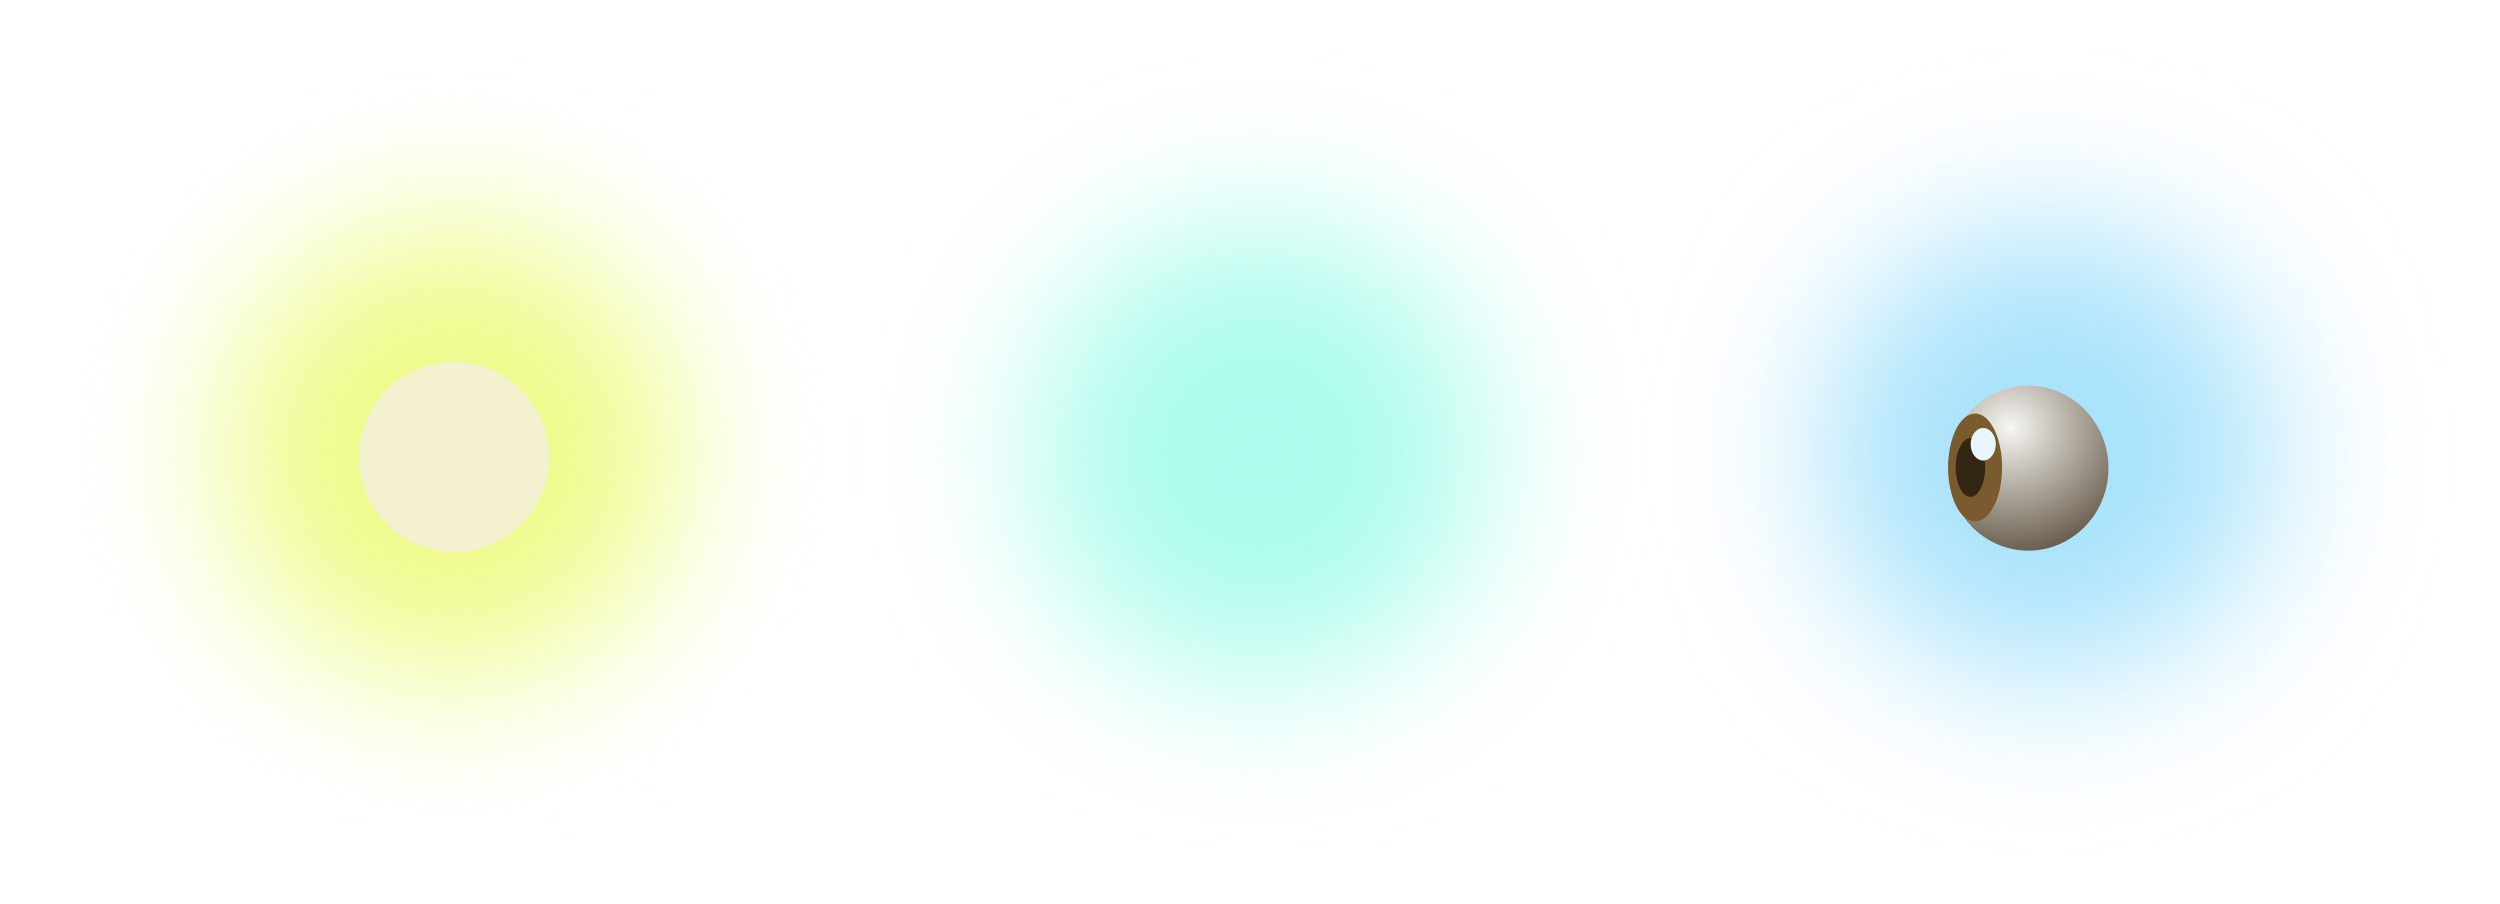
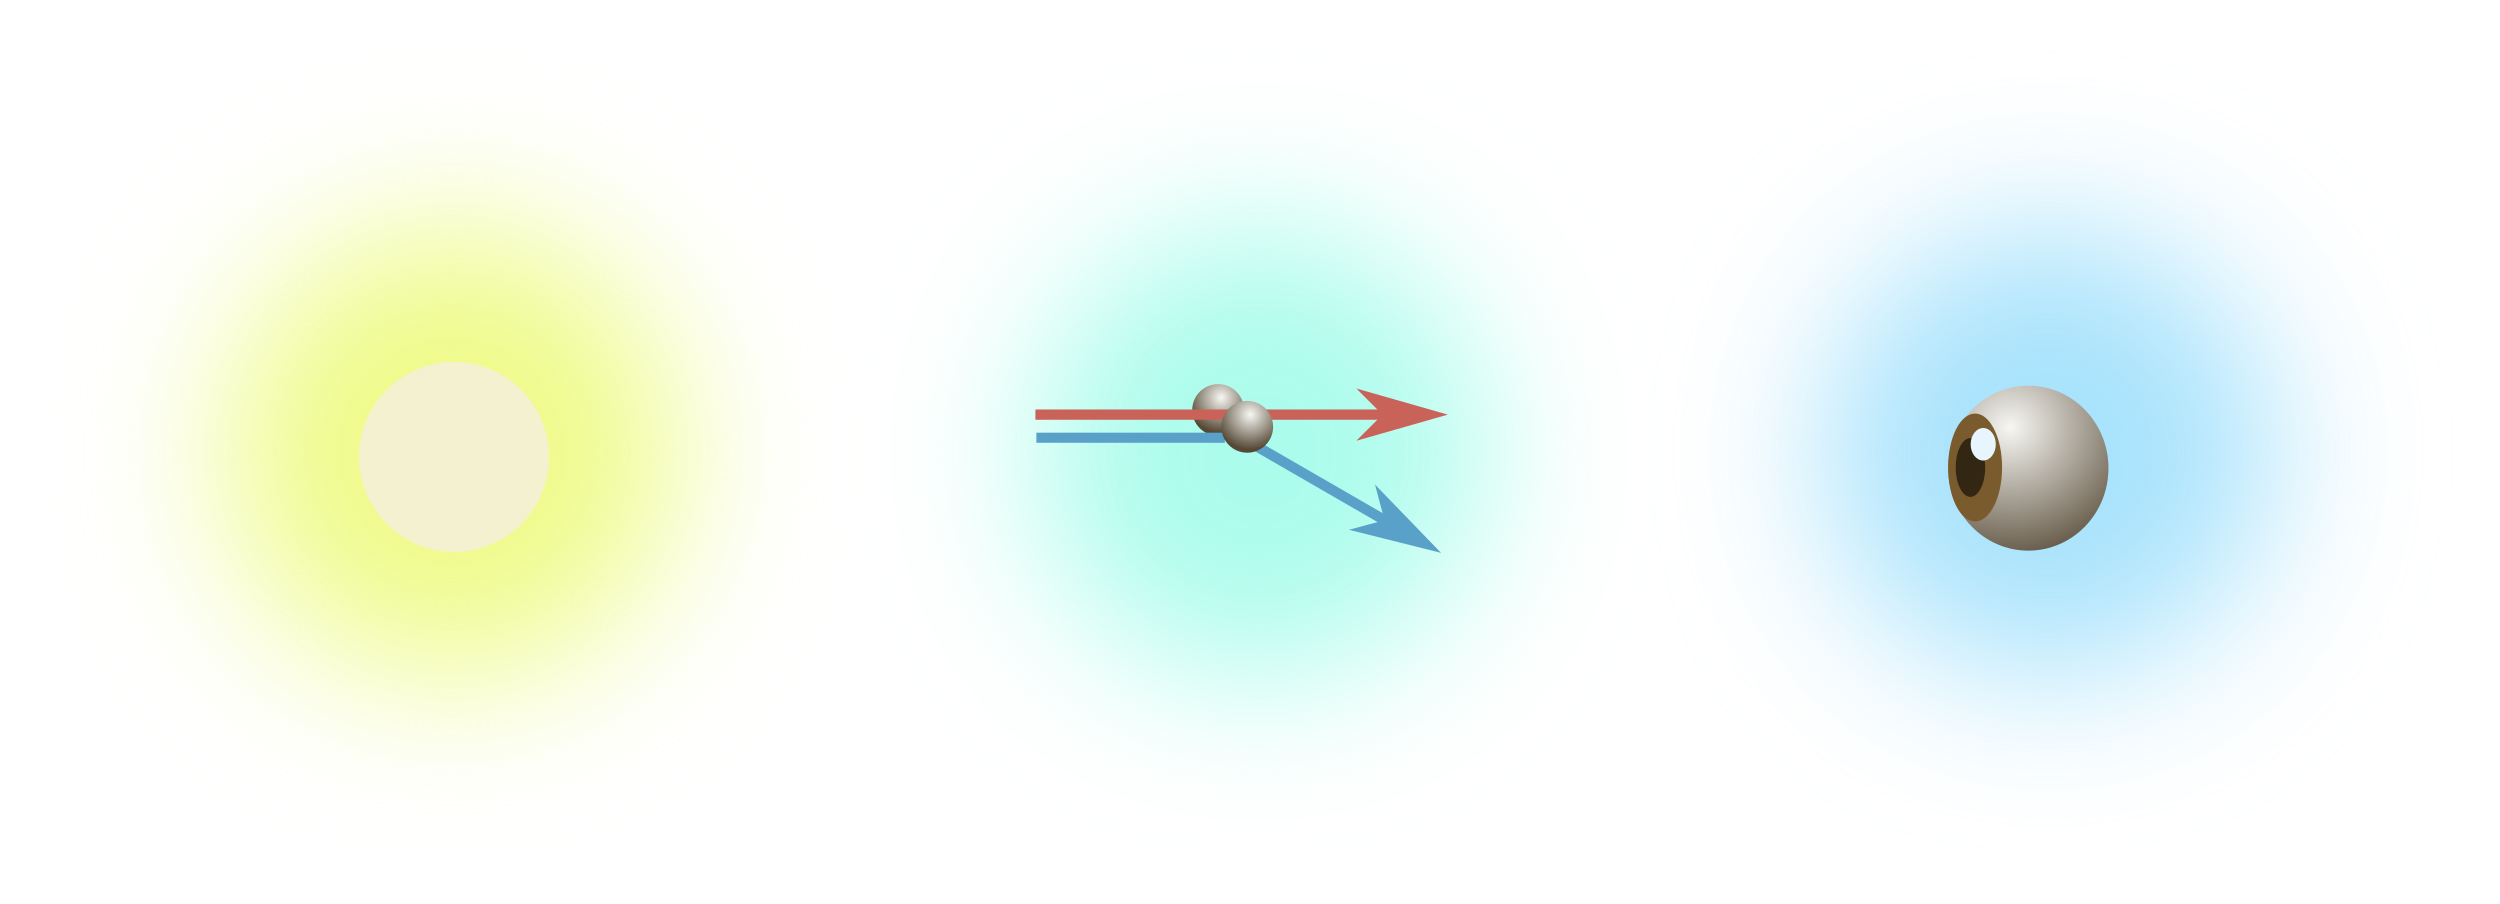
<svg xmlns="http://www.w3.org/2000/svg" xmlns:xlink="http://www.w3.org/1999/xlink" width="56.878mm" height="20.551mm" viewBox="0 0 56.878 20.551" version="1.1" id="svg1919">
  <defs id="defs1916">
    <linearGradient id="linearGradient8062">
      <stop style="stop-color:#f7f7f3;stop-opacity:1" offset="0" id="stop8058" />
      <stop style="stop-color:#554835;stop-opacity:1" offset="1" id="stop8060" />
    </linearGradient>
    <linearGradient id="linearGradient6531">
      <stop style="stop-color:#f7f7f3;stop-opacity:1" offset="0" id="stop6527" />
      <stop style="stop-color:#b09d81;stop-opacity:1" offset="1" id="stop6529" />
    </linearGradient>
    <linearGradient id="linearGradient6184">
      <stop style="stop-color:#88fbd2;stop-opacity:1" offset="0" id="stop6180" />
      <stop style="stop-color:#6ef8ce;stop-opacity:0;" offset="1" id="stop6182" />
    </linearGradient>
    <linearGradient id="linearGradient11644">
      <stop style="stop-color:#ffffff;stop-opacity:1" offset="0" id="stop11640" />
      <stop style="stop-color:#d5cbbc;stop-opacity:1" offset="1" id="stop11642" />
    </linearGradient>
    <linearGradient id="linearGradient8971">
      <stop style="stop-color:#35813b;stop-opacity:1" offset="0" id="stop8967" />
      <stop style="stop-color:#1b441b;stop-opacity:1" offset="1" id="stop8969" />
    </linearGradient>
    <marker style="overflow:visible" id="Arrow1Mend" refX="0" refY="0" orient="auto">
      <path transform="matrix(-0.4,0,0,-0.4,-4,0)" style="fill:context-stroke;fill-rule:evenodd;stroke:context-stroke;stroke-width:1pt" d="M 0,0 5,-5 -12.5,0 5,5 Z" id="path6926" />
    </marker>
    <linearGradient id="linearGradient6579">
      <stop style="stop-color:#6ecaf8;stop-opacity:1;" offset="0" id="stop6575" />
      <stop style="stop-color:#6ecaf8;stop-opacity:0;" offset="1" id="stop6577" />
    </linearGradient>
    <filter style="color-interpolation-filters:sRGB" id="filter6571" x="-0.404" y="-0.404" width="1.809" height="1.809">
      <feGaussianBlur stdDeviation="1.728" id="feGaussianBlur6573" />
    </filter>
    <linearGradient xlink:href="#linearGradient6579" id="linearGradient6581" x1="93.383" y1="100.019" x2="93.383" y2="63.141" gradientUnits="userSpaceOnUse" />
    <radialGradient xlink:href="#linearGradient6579" id="radialGradient8110" cx="105.24" cy="79.818" fx="105.24" fy="79.818" r="0.976" gradientUnits="userSpaceOnUse" gradientTransform="matrix(0.6030273,0,0,0.6030273,38.56063,28.7973)" />
    <radialGradient xlink:href="#linearGradient6579" id="radialGradient8213" gradientUnits="userSpaceOnUse" gradientTransform="matrix(0.6030273,0,0,0.6030273,38.05608,29.25981)" cx="105.24" cy="79.818" fx="105.24" fy="79.818" r="0.976" />
    <radialGradient xlink:href="#linearGradient6579" id="radialGradient8217" gradientUnits="userSpaceOnUse" gradientTransform="matrix(0.6030273,0,0,0.6030273,38.93904,29.13367)" cx="105.24" cy="79.818" fx="105.24" fy="79.818" r="0.976" />
    <radialGradient xlink:href="#linearGradient6579" id="radialGradient8225" gradientUnits="userSpaceOnUse" gradientTransform="matrix(0.6030273,0,0,0.6030273,41.26883,30.01663)" cx="105.24" cy="79.818" fx="105.24" fy="79.818" r="0.976" />
    <linearGradient xlink:href="#linearGradient8971" id="linearGradient8946" gradientUnits="userSpaceOnUse" x1="93.383" y1="100.019" x2="93.383" y2="63.141" gradientTransform="matrix(1,0,0,0.1157899,0,-121.0366)" />
    <filter style="color-interpolation-filters:sRGB" id="filter10713" x="-0.749" y="-0.23" width="2.498" height="1.46">
      <feGaussianBlur stdDeviation="0.674" id="feGaussianBlur10715" />
    </filter>
    <radialGradient xlink:href="#linearGradient6579" id="radialGradient11516" gradientUnits="userSpaceOnUse" gradientTransform="matrix(0.6030273,0,0,0.6030273,40.57859,27.30498)" cx="105.24" cy="79.818" fx="105.24" fy="79.818" r="0.976" />
    <radialGradient xlink:href="#linearGradient6579" id="radialGradient11520" gradientUnits="userSpaceOnUse" gradientTransform="matrix(0.6030273,0,0,0.6030273,41.10776,26.77581)" cx="105.24" cy="79.818" fx="105.24" fy="79.818" r="0.976" />
    <radialGradient xlink:href="#linearGradient11644" id="radialGradient11648" cx="107.048" cy="-101.914" fx="107.048" fy="-101.914" r="3.029" gradientTransform="matrix(1.425518,-0.5377639,0.7487234,1.984734,30.75449,157.9487)" gradientUnits="userSpaceOnUse" />
    <linearGradient xlink:href="#linearGradient6579" id="linearGradient13010" gradientUnits="userSpaceOnUse" x1="93.383" y1="100.019" x2="93.383" y2="63.141" gradientTransform="translate(0,64.4256)" />
    <radialGradient xlink:href="#linearGradient6184" id="radialGradient13384" gradientUnits="userSpaceOnUse" gradientTransform="matrix(0.6030273,0,0,0.6030273,-42.2831,22.18765)" cx="105.24" cy="79.818" fx="105.24" fy="79.818" r="0.976" />
    <radialGradient xlink:href="#linearGradient6184" id="radialGradient13386" gradientUnits="userSpaceOnUse" gradientTransform="matrix(0.6030273,0,0,0.6030273,-42.81226,22.71682)" cx="105.24" cy="79.818" fx="105.24" fy="79.818" r="0.976" />
    <radialGradient xlink:href="#linearGradient8062" id="radialGradient13388" gradientUnits="userSpaceOnUse" gradientTransform="matrix(1.122454,-0.1739432,0.1873045,1.071366,-49.71862,30.89984)" cx="106.882" cy="-101.166" fx="106.882" fy="-101.166" r="3.029" />
    <radialGradient xlink:href="#linearGradient6184" id="radialGradient13392" gradientUnits="userSpaceOnUse" gradientTransform="matrix(0.6030273,0,0,0.6030273,-42.12203,25.42847)" cx="105.24" cy="79.818" fx="105.24" fy="79.818" r="0.976" />
    <radialGradient xlink:href="#linearGradient6184" id="radialGradient1633" gradientUnits="userSpaceOnUse" gradientTransform="matrix(0.6030273,0,0,0.6030273,-7.896497,-103.9098)" cx="105.24" cy="79.818" fx="105.24" fy="79.818" r="0.976" />
    <radialGradient xlink:href="#linearGradient6184" id="radialGradient1635" gradientUnits="userSpaceOnUse" gradientTransform="matrix(0.6030273,0,0,0.6030273,-8.77946,-103.7836)" cx="105.24" cy="79.818" fx="105.24" fy="79.818" r="0.976" />
    <radialGradient xlink:href="#linearGradient6184" id="radialGradient1637" gradientUnits="userSpaceOnUse" gradientTransform="matrix(0.6030273,0,0,0.6030273,-8.27491,-104.2461)" cx="105.24" cy="79.818" fx="105.24" fy="79.818" r="0.976" />
    <radialGradient xlink:href="#linearGradient6184" id="radialGradient1643" gradientUnits="userSpaceOnUse" gradientTransform="matrix(0.6030273,0,0,0.6030273,-124.2983,-6.871051)" cx="105.24" cy="79.818" fx="105.24" fy="79.818" r="0.976" />
    <radialGradient xlink:href="#linearGradient6184" id="radialGradient1645" gradientUnits="userSpaceOnUse" gradientTransform="matrix(0.6030273,0,0,0.6030273,-124.8275,-6.341884)" cx="105.24" cy="79.818" fx="105.24" fy="79.818" r="0.976" />
    <radialGradient xlink:href="#linearGradient6184" id="radialGradient1653" gradientUnits="userSpaceOnUse" gradientTransform="matrix(0.6030273,0,0,0.6030273,-38.49634,29.4725)" cx="105.24" cy="79.818" fx="105.24" fy="79.818" r="0.976" />
    <radialGradient xlink:href="#linearGradient6184" id="radialGradient1659" gradientUnits="userSpaceOnUse" gradientTransform="matrix(0.6030273,0,0,0.6030273,14.92084,-42.80342)" cx="105.24" cy="79.818" fx="105.24" fy="79.818" r="0.976" />
    <radialGradient xlink:href="#linearGradient6184" id="radialGradient1661" gradientUnits="userSpaceOnUse" gradientTransform="matrix(0.6030273,0,0,0.6030273,14.39167,-42.27425)" cx="105.24" cy="79.818" fx="105.24" fy="79.818" r="0.976" />
    <radialGradient xlink:href="#linearGradient6184" id="radialGradient6186" cx="30.168" cy="93.913" fx="30.168" fy="93.913" r="0.589" gradientUnits="userSpaceOnUse" gradientTransform="translate(-12.52291,-24.25697)" />
    <radialGradient xlink:href="#linearGradient6531" id="radialGradient6872" gradientUnits="userSpaceOnUse" gradientTransform="matrix(1.474861,-0.2285547,0.2461109,1.407734,-81.54775,71.25076)" cx="106.882" cy="-101.166" fx="106.882" fy="-101.166" r="3.029" />
+     <radialGradient xlink:href="#linearGradient8062" id="radialGradient15699" gradientUnits="userSpaceOnUse" gradientTransform="matrix(0.8173115,0,0,0.8173115,-52.75355,30.54264)" cx="105.355" cy="79.355" fx="105.355" fy="79.355" r="0.976" />
+     <radialGradient xlink:href="#linearGradient8062" id="radialGradient16050" gradientUnits="userSpaceOnUse" gradientTransform="matrix(0.8173115,0,0,0.8173115,-52.09117,30.92613)" cx="105.355" cy="79.355" fx="105.355" fy="79.355" r="0.976" />
  </defs>
  <g id="layer1" transform="translate(-5.571202,-86.3522)">
    <circle style="opacity:0.734;mix-blend-mode:normal;fill:#88d8fb;fill-opacity:1;stroke:none;stroke-width:0.5;filter:url(#filter6571)" id="circle3615" cx="52.173" cy="96.628" r="5.127" />
    <circle style="opacity:0.705;mix-blend-mode:normal;fill:#88fbe4;fill-opacity:1;stroke:none;stroke-width:0.5;filter:url(#filter6571)" id="circle2165" cx="34.225" cy="96.628" r="5.127" />
    <rect style="opacity:0.499;fill:url(#linearGradient6581);fill-opacity:1;stroke:none;stroke-width:0.558;stroke-opacity:1" id="rect3906" width="33.92" height="52.202" x="77.212" y="61.691" />
    <circle style="fill:#e8dec4;fill-opacity:1;stroke:#dbcca3;stroke-width:0.5;stroke-opacity:1" id="circle4144" cx="137.653" cy="98.211" r="15.382" />
    <path style="fill:#fcfaf7;fill-opacity:1;stroke:#dbcca3;stroke-width:0.5;stroke-opacity:1" id="circle4437" d="m 123.905,105.111 a 15.382,15.382 0 0 1 0.477,-14.677 l 13.272,7.777 z" />
    <ellipse style="fill:#795b2e;fill-opacity:1;stroke:none;stroke-width:1.036;stroke-opacity:1" id="path5293" cx="124.914" cy="97.916" rx="2.65" ry="5.966" />
    <ellipse style="fill:#332613;fill-opacity:1;stroke:none;stroke-width:0.565;stroke-opacity:1" id="ellipse5411" cx="124.457" cy="97.916" rx="1.445" ry="3.254" />
    <ellipse style="fill:#e7f6fe;fill-opacity:1;stroke:none;stroke-width:0.389;stroke-opacity:1" id="ellipse7188" cx="125.712" cy="95.348" rx="1.236" ry="1.802" />
    <circle style="mix-blend-mode:normal;fill:#fcd9ae;fill-opacity:1;stroke:none;stroke-width:0.5;filter:url(#filter6571)" id="path6357" cx="83.726" cy="77.663" r="5.127" />
    <g id="path6783">
      <path style="color:#000000;fill:#59a1c9;-inkscape-stroke:none" d="m 89.455,78.312 v 0.234 h 8.867 V 78.312 Z" id="path10902" />
      <g id="g10890">
        <g id="path10892">
          <path style="color:#000000;fill:#59a1c9;fill-rule:evenodd;stroke-width:0.094pt;-inkscape-stroke:none" d="m 97.387,78.429 -0.468,0.468 1.638,-0.468 -1.638,-0.468 z" id="path10896" />
          <path style="color:#000000;fill:#59a1c9;fill-rule:evenodd;-inkscape-stroke:none" d="m 96.705,77.834 0.596,0.596 -0.596,0.594 2.08,-0.594 z m 0.43,0.254 1.195,0.342 -1.195,0.34 0.342,-0.34 -0.045,-0.045 z" id="path10898" />
        </g>
      </g>
    </g>
    <g id="path7265">
      <path style="color:#000000;fill:#59c96d;-inkscape-stroke:none" d="m 89.455,77.072 v 0.234 h 9.766 v -0.234 z" id="path10920" />
      <g id="g10908">
        <g id="path10910">
          <path style="color:#000000;fill:#59c96d;fill-rule:evenodd;stroke-width:0.094pt;-inkscape-stroke:none" d="m 98.284,77.19 -0.468,0.468 1.638,-0.468 -1.638,-0.468 z" id="path10914" />
          <path style="color:#000000;fill:#59c96d;fill-rule:evenodd;-inkscape-stroke:none" d="m 97.602,76.596 0.594,0.594 -0.594,0.594 2.08,-0.594 z m 0.43,0.252 1.195,0.342 -1.195,0.342 0.342,-0.342 -0.045,-0.045 z" id="path10916" />
        </g>
      </g>
    </g>
    <g id="path7267">
      <path style="color:#000000;fill:#c96259;-inkscape-stroke:none" d="m 89.455,75.816 v 0.232 h 7.293 v -0.232 z" id="path10938" />
      <g id="g10926">
        <g id="path10928">
          <path style="color:#000000;fill:#c96259;fill-rule:evenodd;stroke-width:0.094pt;-inkscape-stroke:none" d="m 95.812,75.933 -0.468,0.468 1.638,-0.468 -1.638,-0.468 z" id="path10932" />
          <path style="color:#000000;fill:#c96259;fill-rule:evenodd;-inkscape-stroke:none" d="m 95.131,75.338 0.594,0.596 -0.594,0.594 2.078,-0.594 z m 0.428,0.254 1.197,0.342 -1.195,0.34 0.34,-0.34 -0.045,-0.045 z" id="path10934" />
        </g>
      </g>
    </g>
    <g id="path7542">
      <path style="color:#000000;fill:#b859c9;-inkscape-stroke:none" d="m 89.455,79.561 v 0.234 h 6.377 v -0.234 z" id="path10956" />
      <g id="g10944">
        <g id="path10946">
          <path style="color:#000000;fill:#b859c9;fill-rule:evenodd;stroke-width:0.094pt;-inkscape-stroke:none" d="m 94.896,79.677 -0.468,0.468 1.638,-0.468 -1.638,-0.468 z" id="path10950" />
          <path style="color:#000000;fill:#b859c9;fill-rule:evenodd;-inkscape-stroke:none" d="m 94.215,79.084 0.594,0.594 -0.594,0.594 2.078,-0.594 z m 0.43,0.252 1.195,0.34 -1.195,0.342 0.34,-0.34 -0.043,-0.045 z" id="path10952" />
        </g>
      </g>
    </g>
    <circle style="fill:url(#radialGradient8110);fill-opacity:1;stroke:none;stroke-width:0.16;stroke-miterlimit:4;stroke-dasharray:none;stroke-opacity:1" id="path7996" cx="102.023" cy="76.93" r="0.589" />
    <circle style="fill:url(#radialGradient8213);fill-opacity:1;stroke:none;stroke-width:0.16;stroke-miterlimit:4;stroke-dasharray:none;stroke-opacity:1" id="circle8211" cx="101.518" cy="77.392" r="0.589" />
    <circle style="fill:url(#radialGradient8217);fill-opacity:1;stroke:none;stroke-width:0.16;stroke-miterlimit:4;stroke-dasharray:none;stroke-opacity:1" id="circle8215" cx="102.401" cy="77.266" r="0.589" />
    <circle style="fill:url(#radialGradient8225);fill-opacity:1;stroke:none;stroke-width:0.16;stroke-miterlimit:4;stroke-dasharray:none;stroke-opacity:1" id="circle8223" cx="104.731" cy="78.149" r="0.589" />
    <circle style="opacity:1;fill:#f4f1d0;fill-opacity:1;stroke:none;stroke-width:0.265;stroke-miterlimit:4;stroke-dasharray:none;stroke-opacity:1" id="path8259" cx="83.781" cy="77.783" r="2.161" />
    <g id="g8762" transform="rotate(90,97.59217,87.7693)">
      <g id="path8750">
        <path style="color:#000000;fill:#59a1c9;-inkscape-stroke:none" d="M 90.123,83.078 V 83.312 h 8.326 v -0.234 z" id="path10974" />
        <g id="g10962">
          <g id="path10964">
            <path style="color:#000000;fill:#59a1c9;fill-rule:evenodd;stroke-width:0.094pt;-inkscape-stroke:none" d="m 97.514,83.195 -0.468,0.468 1.638,-0.468 -1.638,-0.468 z" id="path10968" />
            <path style="color:#000000;fill:#59a1c9;fill-rule:evenodd;-inkscape-stroke:none" d="m 96.832,82.602 0.592,0.594 -0.592,0.594 2.078,-0.594 z m 0.428,0.252 1.195,0.342 -1.195,0.342 0.342,-0.342 -0.043,-0.045 z" id="path10970" />
          </g>
        </g>
      </g>
      <g id="path8752">
        <path style="color:#000000;fill:#59c96d;-inkscape-stroke:none" d="m 90.123,81.838 v 0.234 h 5.18 v -0.234 z" id="path10992" />
        <g id="g10980">
          <g id="path10982">
            <path style="color:#000000;fill:#59c96d;fill-rule:evenodd;stroke-width:0.094pt;-inkscape-stroke:none" d="m 94.368,81.956 -0.468,0.468 1.638,-0.468 -1.638,-0.468 z" id="path10986" />
            <path style="color:#000000;fill:#59c96d;fill-rule:evenodd;-inkscape-stroke:none" d="m 93.686,81.361 0.594,0.594 -0.594,0.594 2.078,-0.594 z m 0.428,0.252 1.197,0.342 -1.197,0.342 0.342,-0.342 -0.043,-0.043 z" id="path10988" />
          </g>
        </g>
      </g>
      <g id="path8754">
        <path style="color:#000000;fill:#c96259;-inkscape-stroke:none" d="m 90.123,80.582 v 0.234 h 3.893 v -0.234 z" id="path11010" />
        <g id="g10998">
          <g id="path11000">
            <path style="color:#000000;fill:#c96259;fill-rule:evenodd;stroke-width:0.094pt;-inkscape-stroke:none" d="m 93.079,80.699 -0.468,0.468 1.638,-0.468 -1.638,-0.468 z" id="path11004" />
            <path style="color:#000000;fill:#c96259;fill-rule:evenodd;-inkscape-stroke:none" d="m 92.396,80.105 0.594,0.594 -0.594,0.594 2.08,-0.594 z m 0.428,0.252 1.197,0.342 -1.197,0.342 0.344,-0.342 -0.045,-0.045 z" id="path11006" />
          </g>
        </g>
      </g>
      <g id="path8756">
        <path style="color:#000000;fill:#b859c9;-inkscape-stroke:none" d="m 90.123,84.326 v 0.234 h 10.125 v -0.234 z" id="path11028" />
        <g id="g11016">
          <g id="path11018">
            <path style="color:#000000;fill:#b859c9;fill-rule:evenodd;stroke-width:0.094pt;-inkscape-stroke:none" d="m 99.312,84.443 -0.468,0.468 1.638,-0.468 -1.638,-0.468 z" id="path11022" />
            <path style="color:#000000;fill:#b859c9;fill-rule:evenodd;-inkscape-stroke:none" d="m 98.629,83.85 0.594,0.594 -0.594,0.594 2.08,-0.594 z m 0.43,0.252 1.195,0.342 -1.195,0.342 0.342,-0.342 -0.045,-0.045 z" id="path11024" />
          </g>
        </g>
      </g>
    </g>
    <rect style="fill:url(#linearGradient8946);fill-opacity:1;stroke:none;stroke-width:0.19;stroke-opacity:1" id="rect8944" width="33.92" height="6.044" x="77.212" y="-113.893" transform="scale(1,-1)" />
    <g id="g9482" transform="matrix(0,-1,-1,0,201.0084,192.2231)">
      <g id="path9470">
        <path style="color:#000000;fill:#59a1c9;-inkscape-stroke:none" d="m 88.676,99.172 v 0.234 h 8.867 v -0.234 z" id="path11046" />
        <g id="g11034">
          <g id="path11036">
            <path style="color:#000000;fill:#59a1c9;fill-rule:evenodd;stroke-width:0.094pt;-inkscape-stroke:none" d="m 96.608,99.289 -0.468,0.468 1.638,-0.468 -1.638,-0.468 z" id="path11040" />
            <path style="color:#000000;fill:#59a1c9;fill-rule:evenodd;-inkscape-stroke:none" d="m 95.926,98.695 0.594,0.594 -0.594,0.594 2.078,-0.594 z m 0.428,0.252 1.195,0.342 -1.195,0.342 0.342,-0.342 -0.043,-0.045 z" id="path11042" />
          </g>
        </g>
      </g>
      <g id="path9472">
        <path style="color:#000000;fill:#59c96d;-inkscape-stroke:none" d="m 88.676,97.934 v 0.232 h 9.766 v -0.232 z" id="path11064" />
        <g id="g11052">
          <g id="path11054">
            <path style="color:#000000;fill:#59c96d;fill-rule:evenodd;stroke-width:0.094pt;-inkscape-stroke:none" d="m 97.505,98.05 -0.468,0.468 1.638,-0.468 -1.638,-0.468 z" id="path11058" />
            <path style="color:#000000;fill:#59c96d;fill-rule:evenodd;-inkscape-stroke:none" d="m 96.822,97.455 0.596,0.596 -0.596,0.594 2.08,-0.596 z m 0.43,0.254 1.197,0.342 -1.197,0.34 0.342,-0.342 -0.045,-0.043 z" id="path11060" />
          </g>
        </g>
      </g>
      <g id="path9474">
        <path style="color:#000000;fill:#c96259;-inkscape-stroke:none" d="m 88.676,96.676 v 0.234 h 7.293 v -0.234 z" id="path11082" />
        <g id="g11070">
          <g id="path11072">
            <path style="color:#000000;fill:#c96259;fill-rule:evenodd;stroke-width:0.094pt;-inkscape-stroke:none" d="m 95.033,96.793 -0.468,0.468 1.638,-0.468 -1.638,-0.468 z" id="path11076" />
            <path style="color:#000000;fill:#c96259;fill-rule:evenodd;-inkscape-stroke:none" d="m 94.352,96.199 0.592,0.594 -0.592,0.594 2.078,-0.594 z m 0.428,0.252 1.195,0.342 -1.195,0.342 0.342,-0.342 -0.045,-0.045 z" id="path11078" />
          </g>
        </g>
      </g>
      <g id="path9476">
        <path style="color:#000000;fill:#b859c9;-inkscape-stroke:none" d="m 88.676,100.42 v 0.234 h 6.377 v -0.234 z" id="path11100" />
        <g id="g11088">
          <g id="path11090">
            <path style="color:#000000;fill:#b859c9;fill-rule:evenodd;stroke-width:0.094pt;-inkscape-stroke:none" d="m 94.117,100.537 -0.468,0.468 1.638,-0.468 -1.638,-0.468 z" id="path11094" />
            <path style="color:#000000;fill:#b859c9;fill-rule:evenodd;-inkscape-stroke:none" d="m 93.436,99.943 0.592,0.594 -0.592,0.594 2.078,-0.594 z m 0.428,0.252 1.195,0.342 -1.195,0.342 0.342,-0.342 -0.045,-0.045 z" id="path11096" />
          </g>
        </g>
      </g>
    </g>
    <ellipse style="mix-blend-mode:normal;fill:#133014;fill-opacity:1;stroke:none;stroke-width:0.063;stroke-opacity:1;filter:url(#filter10713)" id="ellipse9974" cx="-111.781" cy="-102.334" transform="matrix(0,-0.9001925,-1.263863,0,-24.98071,10.51566)" rx="1.081" ry="3.515" />
    <ellipse style="fill:url(#radialGradient11648);fill-opacity:1;stroke:#dbcca3;stroke-width:0.1;stroke-opacity:1" id="path9694" cx="107.64" cy="-102.334" transform="rotate(90)" rx="2.979" ry="3.152" />
    <ellipse style="fill:#795b2e;fill-opacity:1;stroke:none;stroke-width:0.392;stroke-opacity:1" id="ellipse9696" cx="105.845" cy="-102.396" rx="1.003" ry="2.258" transform="rotate(90)" />
    <ellipse style="fill:#332613;fill-opacity:1;stroke:none;stroke-width:0.214;stroke-opacity:1" id="ellipse9698" cx="105.672" cy="-102.396" rx="0.547" ry="1.232" transform="rotate(90)" />
    <ellipse style="fill:#e7f6fe;fill-opacity:1;stroke:none;stroke-width:0.147;stroke-opacity:1" id="ellipse9700" cx="106.147" cy="-103.368" rx="0.468" ry="0.682" transform="rotate(90)" />
    <circle style="fill:url(#radialGradient11516);fill-opacity:1;stroke:none;stroke-width:0.16;stroke-miterlimit:4;stroke-dasharray:none;stroke-opacity:1" id="circle11514" cx="104.041" cy="75.437" r="0.589" />
    <circle style="fill:url(#radialGradient11520);fill-opacity:1;stroke:none;stroke-width:0.16;stroke-miterlimit:4;stroke-dasharray:none;stroke-opacity:1" id="circle11518" cx="104.57" cy="74.908" r="0.589" />
    <rect style="fill:url(#linearGradient13010);fill-opacity:1;stroke:none;stroke-width:0.558;stroke-opacity:1" id="rect13008" width="33.92" height="52.202" x="77.212" y="126.117" />
    <circle style="mix-blend-mode:normal;fill:#eefb88;fill-opacity:1;stroke:none;stroke-width:0.5;filter:url(#filter6571)" id="circle13208" cx="15.847" cy="96.628" r="5.127" />
    <circle style="opacity:1;fill:#f4f1d0;fill-opacity:1;stroke:none;stroke-width:0.265;stroke-miterlimit:4;stroke-dasharray:none;stroke-opacity:1" id="circle13266" cx="15.901" cy="96.748" r="2.161" />
-     <g id="g13316" transform="rotate(90,69.28396,49.351)">
-       <g id="g13278">
-         <path style="color:#000000;fill:#59a1c9;-inkscape-stroke:none" d="M 90.123,83.078 V 83.312 h 8.326 v -0.234 z" id="path13268" />
-         <g id="g13276">
-           <g id="g13274">
-             <path style="color:#000000;fill:#59a1c9;fill-rule:evenodd;stroke-width:0.094pt;-inkscape-stroke:none" d="m 97.514,83.195 -0.468,0.468 1.638,-0.468 -1.638,-0.468 z" id="path13270" />
-             <path style="color:#000000;fill:#59a1c9;fill-rule:evenodd;-inkscape-stroke:none" d="m 96.832,82.602 0.592,0.594 -0.592,0.594 2.078,-0.594 z m 0.428,0.252 1.195,0.342 -1.195,0.342 0.342,-0.342 -0.043,-0.045 z" id="path13272" />
-           </g>
-         </g>
-       </g>
-       <g id="g13290">
-         <path style="color:#000000;fill:#59c96d;-inkscape-stroke:none" d="m 90.123,81.838 v 0.234 h 5.18 v -0.234 z" id="path13280" />
-         <g id="g13288">
-           <g id="g13286">
-             <path style="color:#000000;fill:#59c96d;fill-rule:evenodd;stroke-width:0.094pt;-inkscape-stroke:none" d="m 94.368,81.956 -0.468,0.468 1.638,-0.468 -1.638,-0.468 z" id="path13282" />
-             <path style="color:#000000;fill:#59c96d;fill-rule:evenodd;-inkscape-stroke:none" d="m 93.686,81.361 0.594,0.594 -0.594,0.594 2.078,-0.594 z m 0.428,0.252 1.197,0.342 -1.197,0.342 0.342,-0.342 -0.043,-0.043 z" id="path13284" />
-           </g>
-         </g>
-       </g>
-       <g id="g13302">
-         <path style="color:#000000;fill:#c96259;-inkscape-stroke:none" d="m 90.123,80.582 v 0.234 h 3.893 v -0.234 z" id="path13292" />
-         <g id="g13300">
-           <g id="g13298">
-             <path style="color:#000000;fill:#c96259;fill-rule:evenodd;stroke-width:0.094pt;-inkscape-stroke:none" d="m 93.079,80.699 -0.468,0.468 1.638,-0.468 -1.638,-0.468 z" id="path13294" />
-             <path style="color:#000000;fill:#c96259;fill-rule:evenodd;-inkscape-stroke:none" d="m 92.396,80.105 0.594,0.594 -0.594,0.594 2.08,-0.594 z m 0.428,0.252 1.197,0.342 -1.197,0.342 0.344,-0.342 -0.045,-0.045 z" id="path13296" />
-           </g>
-         </g>
-       </g>
-       <g id="g13314">
-         <path style="color:#000000;fill:#b859c9;-inkscape-stroke:none" d="m 90.123,84.326 v 0.234 h 10.125 v -0.234 z" id="path13304" />
-         <g id="g13312">
-           <g id="g13310">
-             <path style="color:#000000;fill:#b859c9;fill-rule:evenodd;stroke-width:0.094pt;-inkscape-stroke:none" d="m 99.312,84.443 -0.468,0.468 1.638,-0.468 -1.638,-0.468 z" id="path13306" />
-             <path style="color:#000000;fill:#b859c9;fill-rule:evenodd;-inkscape-stroke:none" d="m 98.629,83.85 0.594,0.594 -0.594,0.594 2.08,-0.594 z m 0.43,0.252 1.195,0.342 -1.195,0.342 0.342,-0.342 -0.045,-0.045 z" id="path13308" />
-           </g>
+     <g id="g13278" transform="rotate(90,69.28396,49.351)">
+       <path style="color:#000000;fill:#59a1c9;-inkscape-stroke:none" d="M 90.123,83.078 V 83.312 h 8.326 v -0.234 z" id="path13268" />
+       <g id="g13276">
+         <g id="g13274">
+           <path style="color:#000000;fill:#59a1c9;fill-rule:evenodd;stroke-width:0.094pt;-inkscape-stroke:none" d="m 97.514,83.195 -0.468,0.468 1.638,-0.468 -1.638,-0.468 z" id="path13270" />
+           <path style="color:#000000;fill:#59a1c9;fill-rule:evenodd;-inkscape-stroke:none" d="m 96.832,82.602 0.592,0.594 -0.592,0.594 2.078,-0.594 z m 0.428,0.252 1.195,0.342 -1.195,0.342 0.342,-0.342 -0.043,-0.045 z" id="path13272" />
+         </g>
+       </g>
+     </g>
+     <g id="g13290" transform="rotate(90,69.28396,49.351)">
+       <path style="color:#000000;fill:#59c96d;-inkscape-stroke:none" d="m 90.123,81.838 v 0.234 h 5.18 v -0.234 z" id="path13280" />
+       <g id="g13288">
+         <g id="g13286">
+           <path style="color:#000000;fill:#59c96d;fill-rule:evenodd;stroke-width:0.094pt;-inkscape-stroke:none" d="m 94.368,81.956 -0.468,0.468 1.638,-0.468 -1.638,-0.468 z" id="path13282" />
+           <path style="color:#000000;fill:#59c96d;fill-rule:evenodd;-inkscape-stroke:none" d="m 93.686,81.361 0.594,0.594 -0.594,0.594 2.078,-0.594 z m 0.428,0.252 1.197,0.342 -1.197,0.342 0.342,-0.342 -0.043,-0.043 z" id="path13284" />
+         </g>
+       </g>
+     </g>
+     <g id="g13302" transform="rotate(90,69.28396,49.351)">
+       <path style="color:#000000;fill:#c96259;-inkscape-stroke:none" d="m 90.123,80.582 v 0.234 h 3.893 v -0.234 z" id="path13292" />
+       <g id="g13300">
+         <g id="g13298">
+           <path style="color:#000000;fill:#c96259;fill-rule:evenodd;stroke-width:0.094pt;-inkscape-stroke:none" d="m 93.079,80.699 -0.468,0.468 1.638,-0.468 -1.638,-0.468 z" id="path13294" />
+           <path style="color:#000000;fill:#c96259;fill-rule:evenodd;-inkscape-stroke:none" d="m 92.396,80.105 0.594,0.594 -0.594,0.594 2.08,-0.594 z m 0.428,0.252 1.197,0.342 -1.197,0.342 0.344,-0.342 -0.045,-0.045 z" id="path13296" />
+         </g>
+       </g>
+     </g>
+     <g id="g13314" transform="rotate(90,69.28396,49.351)">
+       <path style="color:#000000;fill:#b859c9;-inkscape-stroke:none" d="m 90.123,84.326 v 0.234 h 10.125 v -0.234 z" id="path13304" />
+       <g id="g13312">
+         <g id="g13310">
+           <path style="color:#000000;fill:#b859c9;fill-rule:evenodd;stroke-width:0.094pt;-inkscape-stroke:none" d="m 99.312,84.443 -0.468,0.468 1.638,-0.468 -1.638,-0.468 z" id="path13306" />
+           <path style="color:#000000;fill:#b859c9;fill-rule:evenodd;-inkscape-stroke:none" d="m 98.629,83.85 0.594,0.594 -0.594,0.594 2.08,-0.594 z m 0.43,0.252 1.195,0.342 -1.195,0.342 0.342,-0.342 -0.045,-0.045 z" id="path13308" />
        </g>
      </g>
    </g>
    <g id="g1408" transform="translate(0,24.84861)">
      <g id="g13220" transform="translate(-69.467,18.96511)">
        <path style="color:#000000;fill:#59a1c9;-inkscape-stroke:none" d="m 89.455,78.312 v 0.234 h 8.867 V 78.312 Z" id="path13210" />
        <g id="g13218">
          <g id="g13216">
            <path style="color:#000000;fill:#59a1c9;fill-rule:evenodd;stroke-width:0.094pt;-inkscape-stroke:none" d="m 97.387,78.429 -0.468,0.468 1.638,-0.468 -1.638,-0.468 z" id="path13212" />
            <path style="color:#000000;fill:#59a1c9;fill-rule:evenodd;-inkscape-stroke:none" d="m 96.705,77.834 0.596,0.596 -0.596,0.594 2.08,-0.594 z m 0.43,0.254 1.195,0.342 -1.195,0.34 0.342,-0.34 -0.045,-0.045 z" id="path13214" />
          </g>
        </g>
      </g>
      <g id="g13232" transform="translate(-69.467,18.96511)">
        <path style="color:#000000;fill:#59c96d;-inkscape-stroke:none" d="m 89.455,77.072 v 0.234 h 9.766 v -0.234 z" id="path13222" />
        <g id="g13230">
          <g id="g13228">
            <path style="color:#000000;fill:#59c96d;fill-rule:evenodd;stroke-width:0.094pt;-inkscape-stroke:none" d="m 98.284,77.19 -0.468,0.468 1.638,-0.468 -1.638,-0.468 z" id="path13224" />
            <path style="color:#000000;fill:#59c96d;fill-rule:evenodd;-inkscape-stroke:none" d="m 97.602,76.596 0.594,0.594 -0.594,0.594 2.08,-0.594 z m 0.43,0.252 1.195,0.342 -1.195,0.342 0.342,-0.342 -0.045,-0.045 z" id="path13226" />
          </g>
        </g>
      </g>
      <g id="g13244" transform="translate(-69.99617,18.96511)">
        <path style="color:#000000;fill:#c96259;-inkscape-stroke:none" d="m 89.455,75.816 v 0.232 h 7.293 v -0.232 z" id="path13234" />
        <g id="g13242">
          <g id="g13240">
            <path style="color:#000000;fill:#c96259;fill-rule:evenodd;stroke-width:0.094pt;-inkscape-stroke:none" d="m 95.812,75.933 -0.468,0.468 1.638,-0.468 -1.638,-0.468 z" id="path13236" />
            <path style="color:#000000;fill:#c96259;fill-rule:evenodd;-inkscape-stroke:none" d="m 95.131,75.338 0.594,0.596 -0.594,0.594 2.078,-0.594 z m 0.428,0.254 1.197,0.342 -1.195,0.34 0.34,-0.34 -0.045,-0.045 z" id="path13238" />
          </g>
        </g>
      </g>
      <g id="g13256" transform="translate(-69.99617,18.96511)">
        <path style="color:#000000;fill:#b859c9;-inkscape-stroke:none" d="m 89.455,79.561 v 0.234 h 6.377 v -0.234 z" id="path13246" />
        <g id="g13254">
          <g id="g13252">
            <path style="color:#000000;fill:#b859c9;fill-rule:evenodd;stroke-width:0.094pt;-inkscape-stroke:none" d="m 94.896,79.677 -0.468,0.468 1.638,-0.468 -1.638,-0.468 z" id="path13248" />
            <path style="color:#000000;fill:#b859c9;fill-rule:evenodd;-inkscape-stroke:none" d="m 94.215,79.084 0.594,0.594 -0.594,0.594 2.078,-0.594 z m 0.43,0.252 1.195,0.34 -1.195,0.342 0.34,-0.34 -0.043,-0.045 z" id="path13250" />
          </g>
        </g>
      </g>
      <g id="g13330" transform="matrix(-1,0,0,1,133.7394,-1.864369)">
        <path style="color:#000000;fill:#59a1c9;-inkscape-stroke:none" d="m 88.676,99.172 v 0.234 h 8.867 v -0.234 z" id="path13320" />
        <g id="g13328">
          <g id="g13326">
            <path style="color:#000000;fill:#59a1c9;fill-rule:evenodd;stroke-width:0.094pt;-inkscape-stroke:none" d="m 96.608,99.289 -0.468,0.468 1.638,-0.468 -1.638,-0.468 z" id="path13322" />
            <path style="color:#000000;fill:#59a1c9;fill-rule:evenodd;-inkscape-stroke:none" d="m 95.926,98.695 0.594,0.594 -0.594,0.594 2.078,-0.594 z m 0.428,0.252 1.195,0.342 -1.195,0.342 0.342,-0.342 -0.043,-0.045 z" id="path13324" />
          </g>
        </g>
      </g>
      <g id="g13342" transform="matrix(-1,0,0,1,133.7394,-1.864369)">
        <path style="color:#000000;fill:#59c96d;-inkscape-stroke:none" d="m 88.676,97.934 v 0.232 h 9.766 v -0.232 z" id="path13332" />
        <g id="g13340">
          <g id="g13338">
            <path style="color:#000000;fill:#59c96d;fill-rule:evenodd;stroke-width:0.094pt;-inkscape-stroke:none" d="m 97.505,98.05 -0.468,0.468 1.638,-0.468 -1.638,-0.468 z" id="path13334" />
            <path style="color:#000000;fill:#59c96d;fill-rule:evenodd;-inkscape-stroke:none" d="m 96.822,97.455 0.596,0.596 -0.596,0.594 2.08,-0.596 z m 0.43,0.254 1.197,0.342 -1.197,0.34 0.342,-0.342 -0.045,-0.043 z" id="path13336" />
          </g>
        </g>
      </g>
      <g id="g13354" transform="matrix(-1,0,0,1,134.2685,-1.864369)">
        <path style="color:#000000;fill:#c96259;-inkscape-stroke:none" d="m 88.676,96.676 v 0.234 h 7.293 v -0.234 z" id="path13344" />
        <g id="g13352">
          <g id="g13350">
            <path style="color:#000000;fill:#c96259;fill-rule:evenodd;stroke-width:0.094pt;-inkscape-stroke:none" d="m 95.033,96.793 -0.468,0.468 1.638,-0.468 -1.638,-0.468 z" id="path13346" />
            <path style="color:#000000;fill:#c96259;fill-rule:evenodd;-inkscape-stroke:none" d="m 94.352,96.199 0.592,0.594 -0.592,0.594 2.078,-0.594 z m 0.428,0.252 1.195,0.342 -1.195,0.342 0.342,-0.342 -0.045,-0.045 z" id="path13348" />
          </g>
        </g>
      </g>
      <g id="g13366" transform="matrix(-1,0,0,1,134.2685,-1.864369)">
        <path style="color:#000000;fill:#b859c9;-inkscape-stroke:none" d="m 88.676,100.42 v 0.234 h 6.377 v -0.234 z" id="path13356" />
        <g id="g13364">
          <g id="g13362">
            <path style="color:#000000;fill:#b859c9;fill-rule:evenodd;stroke-width:0.094pt;-inkscape-stroke:none" d="m 94.117,100.537 -0.468,0.468 1.638,-0.468 -1.638,-0.468 z" id="path13358" />
            <path style="color:#000000;fill:#b859c9;fill-rule:evenodd;-inkscape-stroke:none" d="m 93.436,99.943 0.592,0.594 -0.592,0.594 2.078,-0.594 z m 0.428,0.252 1.195,0.342 -1.195,0.342 0.342,-0.342 -0.045,-0.045 z" id="path13360" />
          </g>
        </g>
      </g>
    </g>
    <ellipse style="fill:url(#radialGradient13388);fill-opacity:1;stroke:none;stroke-width:0.06;stroke-opacity:1" id="ellipse13372" cx="51.718" cy="-97.004" rx="1.823" ry="1.876" transform="scale(1,-1)" />
    <ellipse style="fill:#795b2e;fill-opacity:1;stroke:none;stroke-width:0.226;stroke-opacity:1" id="ellipse13374" cx="50.507" cy="96.988" rx="0.614" ry="1.227" />
    <ellipse style="fill:#332613;fill-opacity:1;stroke:none;stroke-width:0.123;stroke-opacity:1" id="ellipse13376" cx="50.401" cy="96.988" rx="0.335" ry="0.669" />
    <ellipse style="fill:#e7f6fe;fill-opacity:1;stroke:none;stroke-width:0.085;stroke-opacity:1" id="ellipse13378" cx="50.692" cy="96.46" rx="0.286" ry="0.37" />
    <circle style="fill:url(#radialGradient13392);fill-opacity:1;stroke:none;stroke-width:0.16;stroke-miterlimit:4;stroke-dasharray:none;stroke-opacity:1" id="circle13264" cx="21.34" cy="73.561" r="0.589" />
    <circle style="fill:url(#radialGradient13386);fill-opacity:1;stroke:none;stroke-width:0.16;stroke-miterlimit:4;stroke-dasharray:none;stroke-opacity:1" id="circle13380" cx="20.65" cy="70.849" r="0.589" />
    <circle style="fill:url(#radialGradient13384);fill-opacity:1;stroke:none;stroke-width:0.16;stroke-miterlimit:4;stroke-dasharray:none;stroke-opacity:1" id="circle13382" cx="21.179" cy="70.32" r="0.589" />
    <circle style="fill:url(#radialGradient1637);fill-opacity:1;stroke:none;stroke-width:0.16;stroke-miterlimit:4;stroke-dasharray:none;stroke-opacity:1" id="circle1627" cx="55.187" cy="-56.114" r="0.589" transform="rotate(117.5822)" />
    <circle style="fill:url(#radialGradient1635);fill-opacity:1;stroke:none;stroke-width:0.16;stroke-miterlimit:4;stroke-dasharray:none;stroke-opacity:1" id="circle1629" cx="54.683" cy="-55.651" r="0.589" transform="rotate(117.5822)" />
    <circle style="fill:url(#radialGradient1633);fill-opacity:1;stroke:none;stroke-width:0.16;stroke-miterlimit:4;stroke-dasharray:none;stroke-opacity:1" id="circle1631" cx="55.566" cy="-55.777" r="0.589" transform="rotate(117.5822)" />
    <circle style="fill:url(#radialGradient1645);fill-opacity:1;stroke:none;stroke-width:0.16;stroke-miterlimit:4;stroke-dasharray:none;stroke-opacity:1" id="circle1639" cx="-61.365" cy="41.79" r="0.589" transform="rotate(-76.00475)" />
    <circle style="fill:url(#radialGradient1643);fill-opacity:1;stroke:none;stroke-width:0.16;stroke-miterlimit:4;stroke-dasharray:none;stroke-opacity:1" id="circle1641" cx="-60.836" cy="41.261" r="0.589" transform="rotate(-76.00475)" />
    <circle style="fill:url(#radialGradient6186);fill-opacity:1;stroke:none;stroke-width:0.16;stroke-miterlimit:4;stroke-dasharray:none;stroke-opacity:1" id="circle1647" cx="17.645" cy="69.656" r="0.589" />
    <circle style="fill:url(#radialGradient1653);fill-opacity:1;stroke:none;stroke-width:0.16;stroke-miterlimit:4;stroke-dasharray:none;stroke-opacity:1" id="circle1651" cx="24.966" cy="77.605" r="0.589" />
    <circle style="fill:url(#radialGradient1661);fill-opacity:1;stroke:none;stroke-width:0.16;stroke-miterlimit:4;stroke-dasharray:none;stroke-opacity:1" id="circle1655" cx="77.854" cy="5.858" r="0.589" transform="rotate(71.99798)" />
    <circle style="fill:url(#radialGradient1659);fill-opacity:1;stroke:none;stroke-width:0.16;stroke-miterlimit:4;stroke-dasharray:none;stroke-opacity:1" id="circle1657" cx="78.383" cy="5.329" r="0.589" transform="rotate(71.99798)" />
    <g id="g6870" transform="translate(0,15.75778)">
      <ellipse style="fill:url(#radialGradient6872);fill-opacity:1;stroke:#dbcca3;stroke-width:0.079;stroke-opacity:1" id="ellipse6862" cx="51.736" cy="-96.81" rx="2.396" ry="2.465" transform="scale(1,-1)" />
      <ellipse style="fill:#795b2e;fill-opacity:1;stroke:none;stroke-width:0.297;stroke-opacity:1" id="ellipse6864" cx="50.145" cy="96.789" rx="0.807" ry="1.612" />
      <ellipse style="fill:#332613;fill-opacity:1;stroke:none;stroke-width:0.162;stroke-opacity:1" id="ellipse6866" cx="50.006" cy="96.789" rx="0.44" ry="0.879" />
      <ellipse style="fill:#e7f6fe;fill-opacity:1;stroke:none;stroke-width:0.111;stroke-opacity:1" id="ellipse6868" cx="50.388" cy="96.095" rx="0.376" ry="0.487" />
    </g>
+     <circle style="fill:url(#radialGradient15699);fill-opacity:1;stroke:none;stroke-width:0.16;stroke-miterlimit:4;stroke-dasharray:none;stroke-opacity:1" id="circle15697" cx="33.285" cy="95.68" r="0.589" />
+     <g id="g16336" transform="rotate(30,39.27283,-21.9311)">
+       <path style="color:#000000;fill:#59a1c9;-inkscape-stroke:none" d="M 93.624,83.078 V 83.312 h 4.826 v -0.234 z" id="path16326" />
+       <g id="g16334">
+         <g id="g16332">
+           <path style="color:#000000;fill:#59a1c9;fill-rule:evenodd;stroke-width:0.094pt;-inkscape-stroke:none" d="m 97.514,83.195 -0.468,0.468 1.638,-0.468 -1.638,-0.468 z" id="path16328" />
+           <path style="color:#000000;fill:#59a1c9;fill-rule:evenodd;-inkscape-stroke:none" d="m 96.832,82.602 0.592,0.594 -0.592,0.594 2.078,-0.594 z m 0.428,0.252 1.195,0.342 -1.195,0.342 0.342,-0.342 -0.043,-0.045 z" id="path16330" />
+         </g>
+       </g>
+     </g>
+     <path style="fill:none;stroke:#59a1c9;stroke-width:0.23;stroke-linecap:butt;stroke-linejoin:miter;stroke-miterlimit:4;stroke-dasharray:none;stroke-opacity:1" d="m 29.15,96.311 h 4.289" id="path16824" />
+     <g id="g19288" transform="translate(-55.96593,15.08646)">
+       <path style="color:#000000;fill:#c96259;-inkscape-stroke:none" d="m 85.094,80.582 v 0.234 h 8.921 v -0.234 z" id="path19278" />
+       <g id="g19286">
+         <g id="g19284">
+           <path style="color:#000000;fill:#c96259;fill-rule:evenodd;stroke-width:0.094pt;-inkscape-stroke:none" d="m 93.079,80.699 -0.468,0.468 1.638,-0.468 -1.638,-0.468 z" id="path19280" />
+           <path style="color:#000000;fill:#c96259;fill-rule:evenodd;-inkscape-stroke:none" d="m 92.396,80.105 0.594,0.594 -0.594,0.594 2.08,-0.594 z m 0.428,0.252 1.197,0.342 -1.197,0.342 0.344,-0.342 -0.045,-0.045 z" id="path19282" />
+         </g>
+       </g>
+     </g>
+     <circle style="fill:url(#radialGradient16050);fill-opacity:1;stroke:none;stroke-width:0.16;stroke-miterlimit:4;stroke-dasharray:none;stroke-opacity:1" id="circle16048" cx="33.947" cy="96.063" r="0.589" />
  </g>
</svg>
